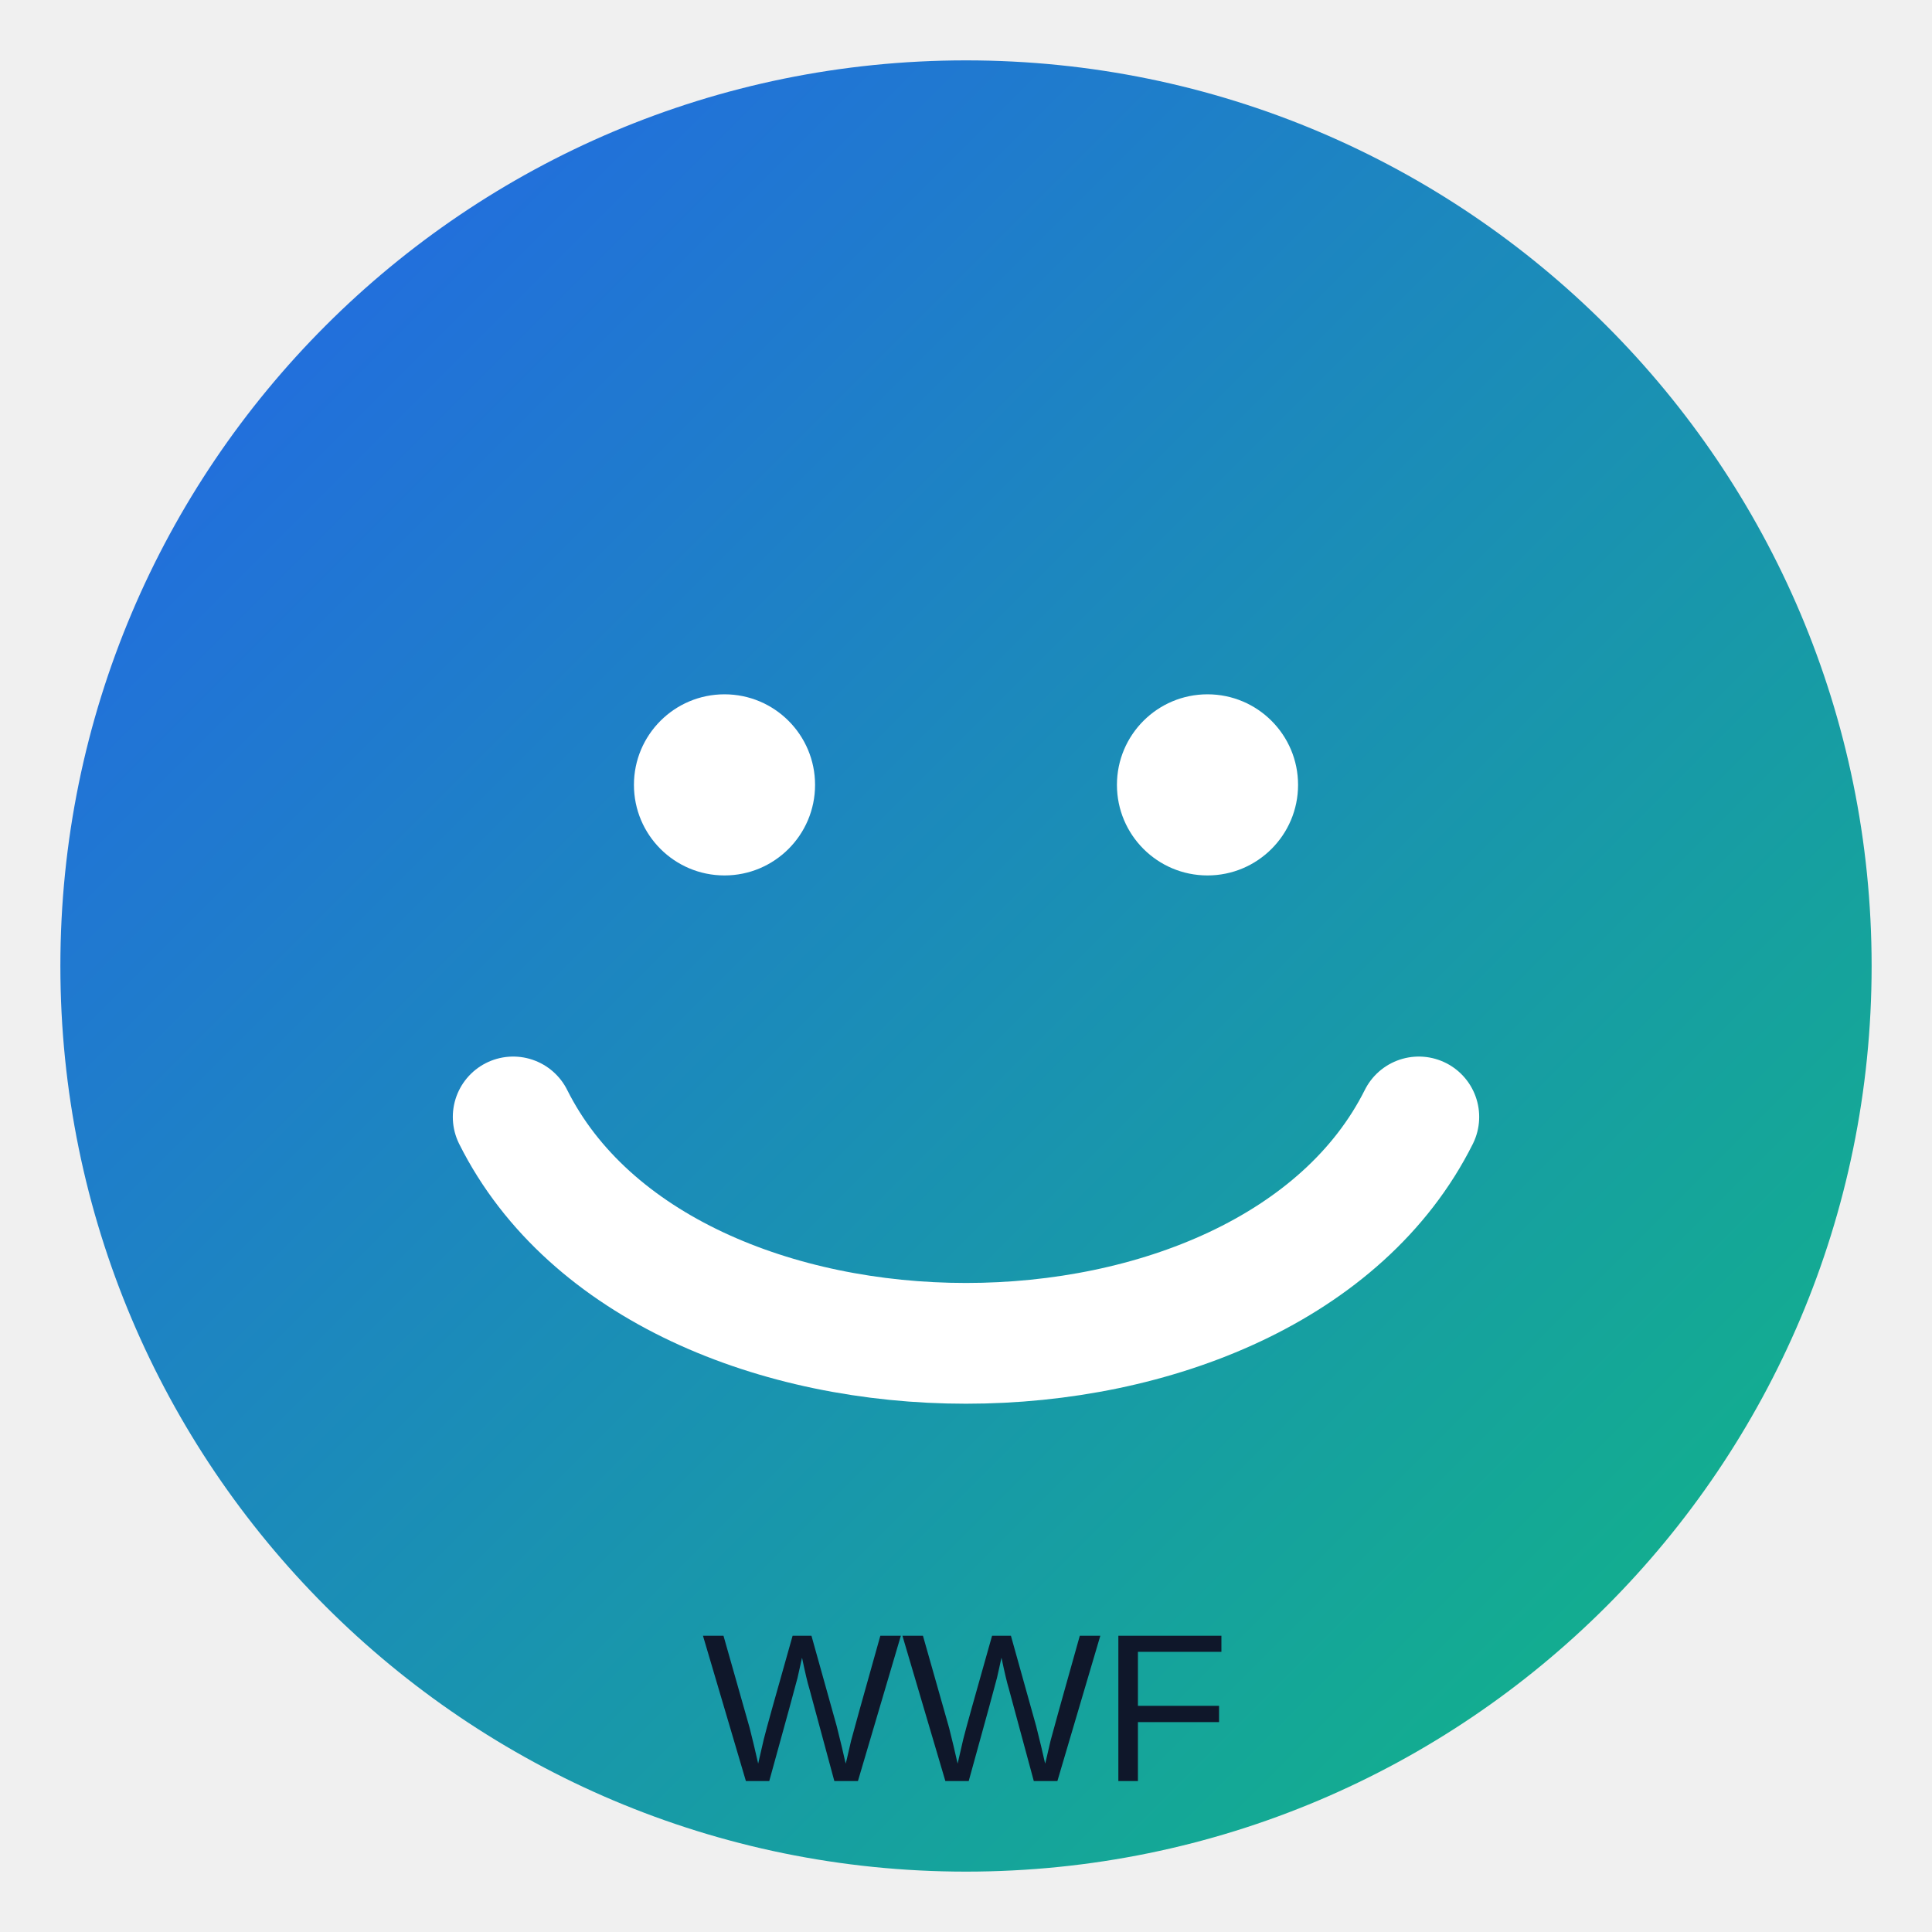
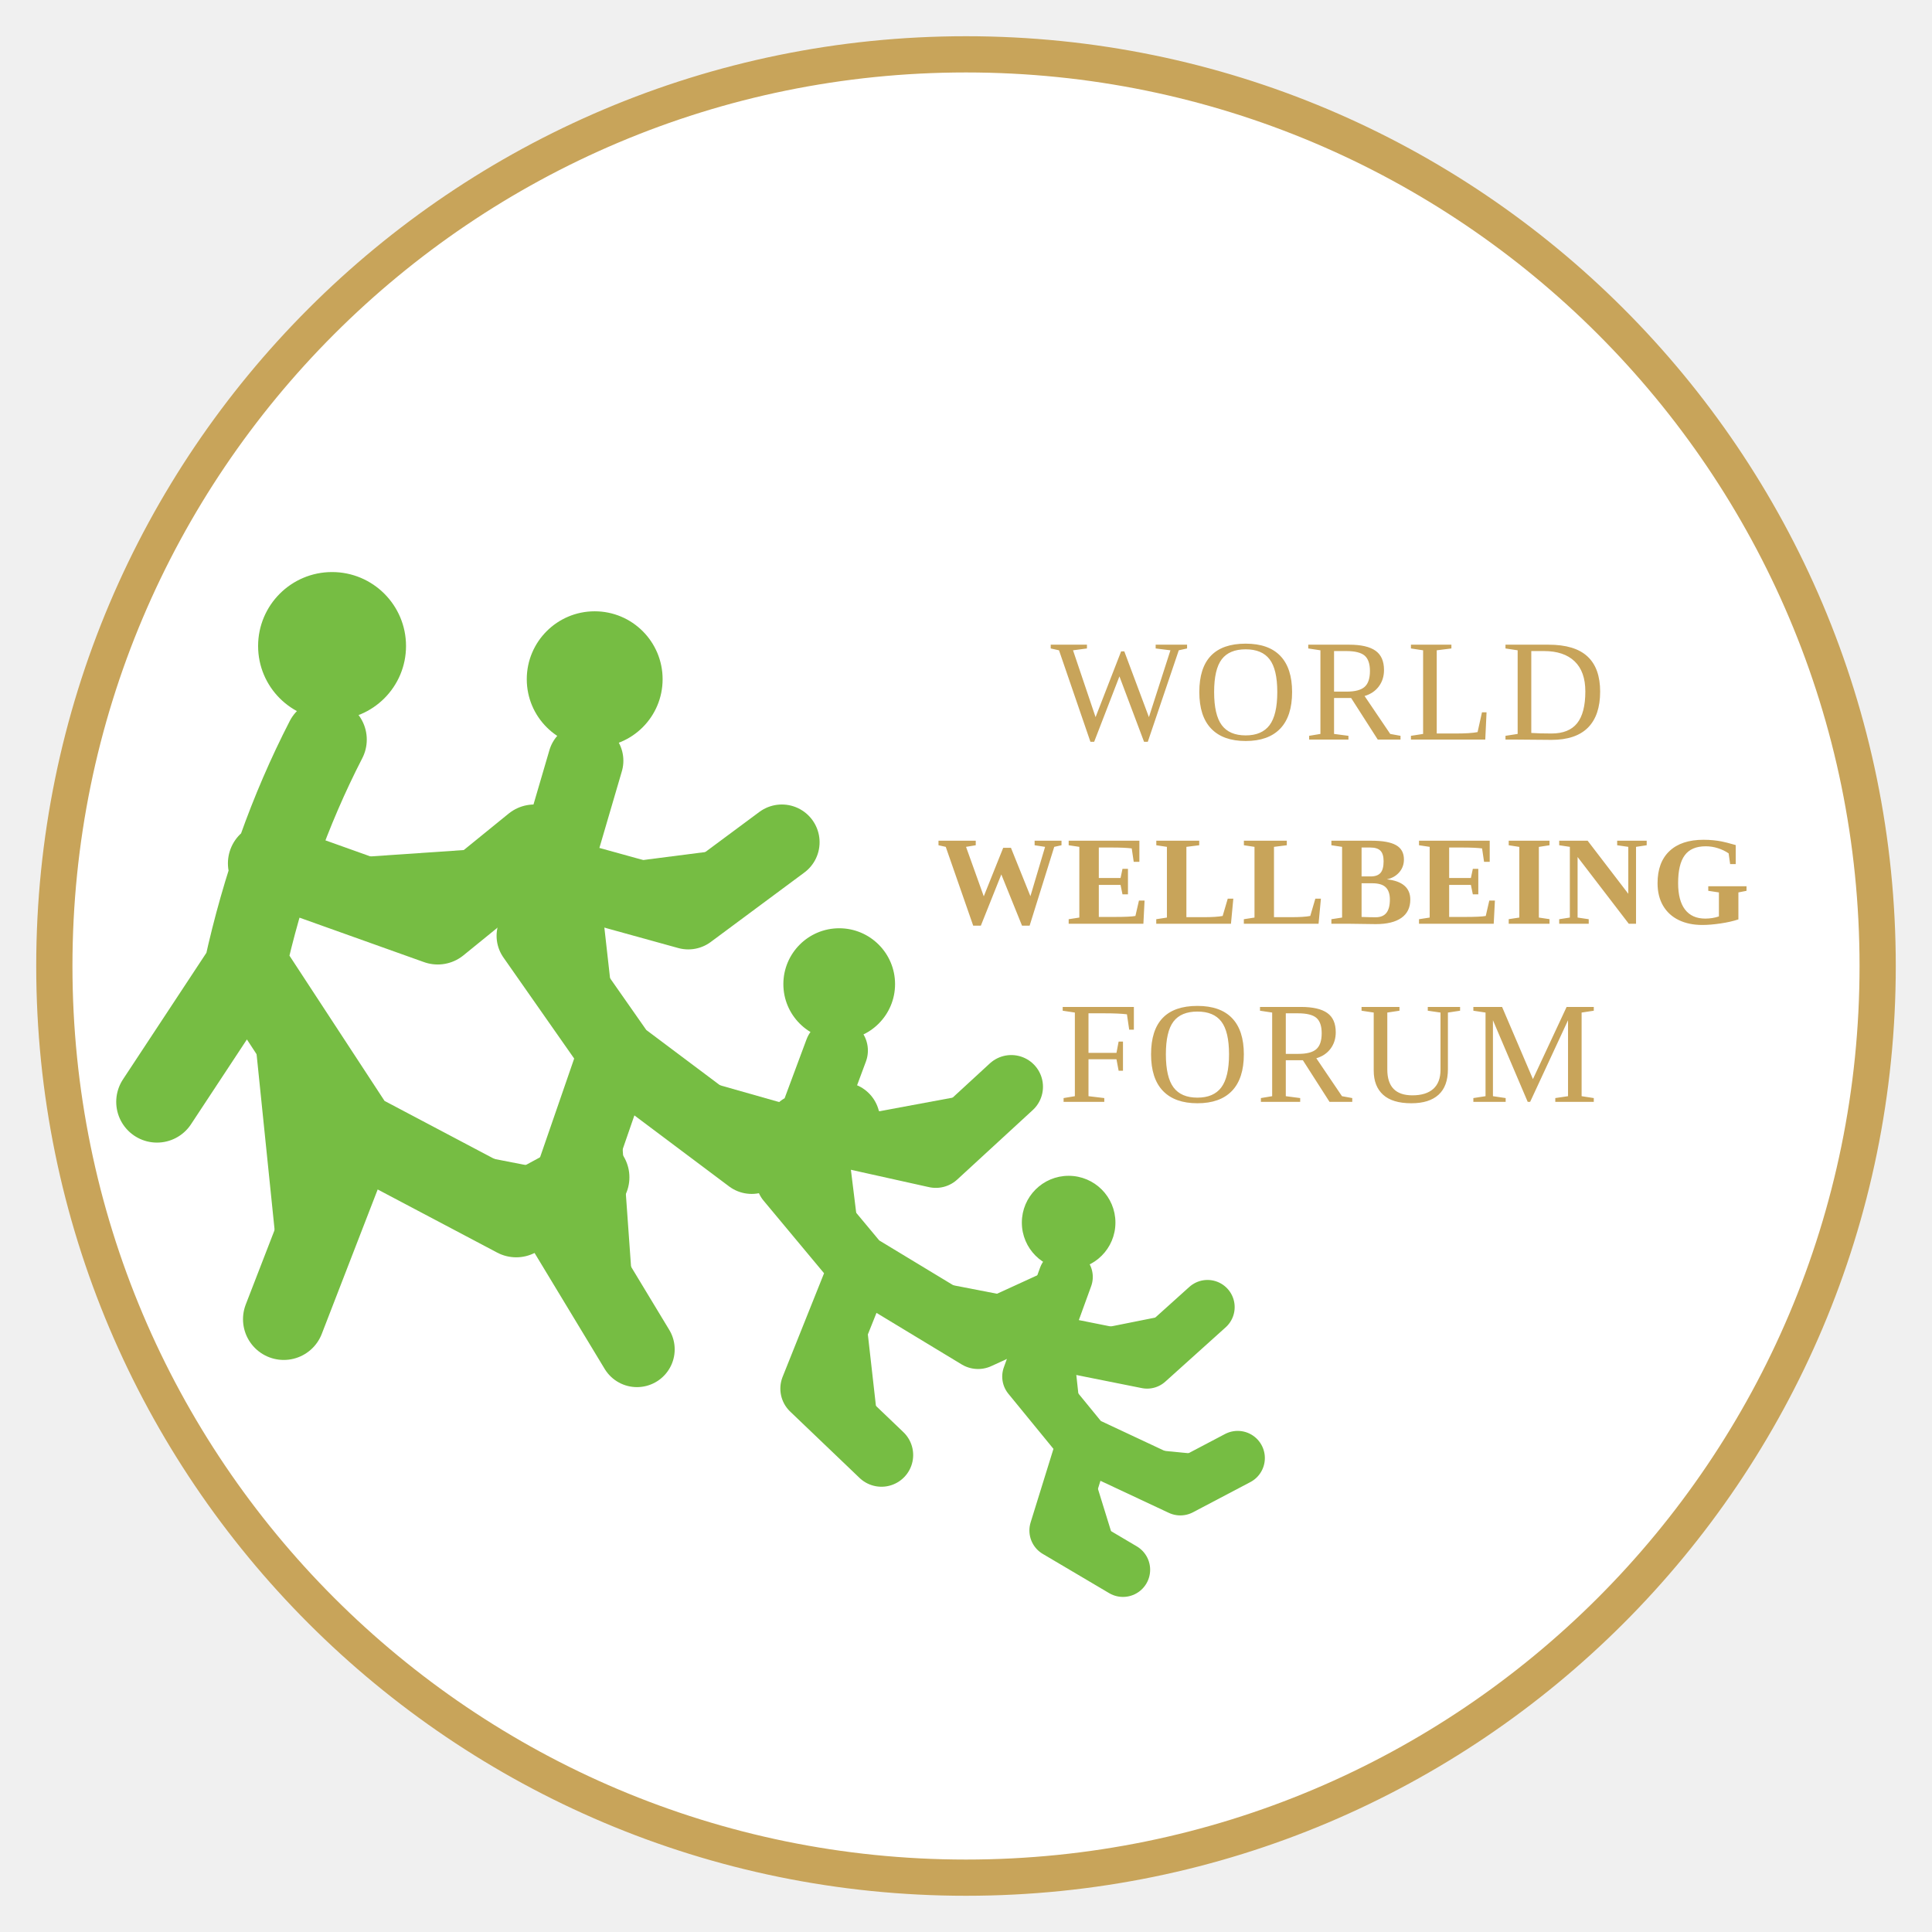
- <svg xmlns="http://www.w3.org/2000/svg" viewBox="0 0 128 128">
-   <defs>
-     <linearGradient id="g" x1="0" x2="1" y1="0" y2="1">
-       <stop offset="0" stop-color="#2563eb" />
-       <stop offset="1" stop-color="#10b981" />
-     </linearGradient>
-   </defs>
-   <circle cx="64" cy="64" r="60" fill="url(#g)" />
-   <path d="M34 74c10 20 50 20 60 0" fill="none" stroke="#fff" stroke-width="8" stroke-linecap="round" />
-   <circle cx="48" cy="52" r="6" fill="#fff" />
-   <circle cx="80" cy="52" r="6" fill="#fff" />
-   <text x="64" y="118" text-anchor="middle" font-family="Arial, Helvetica, sans-serif" font-size="14" fill="#0f172a">WWF</text>
+ <svg xmlns="http://www.w3.org/2000/svg" viewBox="0 0 640 640" role="img" aria-labelledby="title desc">
+   <circle cx="320" cy="320" r="302" fill="#fff" stroke="#c8a45a" stroke-width="12" />
+   <g fill="#76bd43" stroke="#76bd43" stroke-linecap="round" stroke-linejoin="round">
+     <circle cx="110" cy="214" r="24" />
+     <path stroke-width="27" d="M108 245 Q90 280 81 321 L52 365 M89 286 L145 306 L177 280 M82 320 L118 375 L94 437 M118 375 L171 403 L195 390" />
+     <circle cx="197" cy="225" r="22" />
+     <path stroke-width="25" d="M194 252 L177 310 L205 350 M181 289 L228 302 L259 279 M204 349 L185 404 L211 447 M205 350 L249 383 L279 371" />
+     <circle cx="278" cy="326" r="18" />
+     <path stroke-width="21" d="M277 348 L261 391 L286 421 M265 373 L310 383 L335 360 M285 420 L269 460 L292 482 M286 420 L324 443 L348 432" />
+     <circle cx="354" cy="405" r="15" />
+     <path stroke-width="18" d="M353 423 L341 456 L359 478 M345 444 L380 451 L400 433 M359 478 L350 507 L372 520 M359 478 L391 493 L410 483" />
+   </g>
+   <g fill="#c8a45a" font-family="Georgia, 'Times New Roman', serif" text-anchor="middle">
+     <text x="440" y="245" font-size="48" letter-spacing="2">WORLD</text>
+     <text x="445" y="306" font-size="42" font-weight="bold" letter-spacing="1">WELLBEING</text>
+     <text x="440" y="365" font-size="48" letter-spacing="2">FORUM</text>
+   </g>
</svg>
